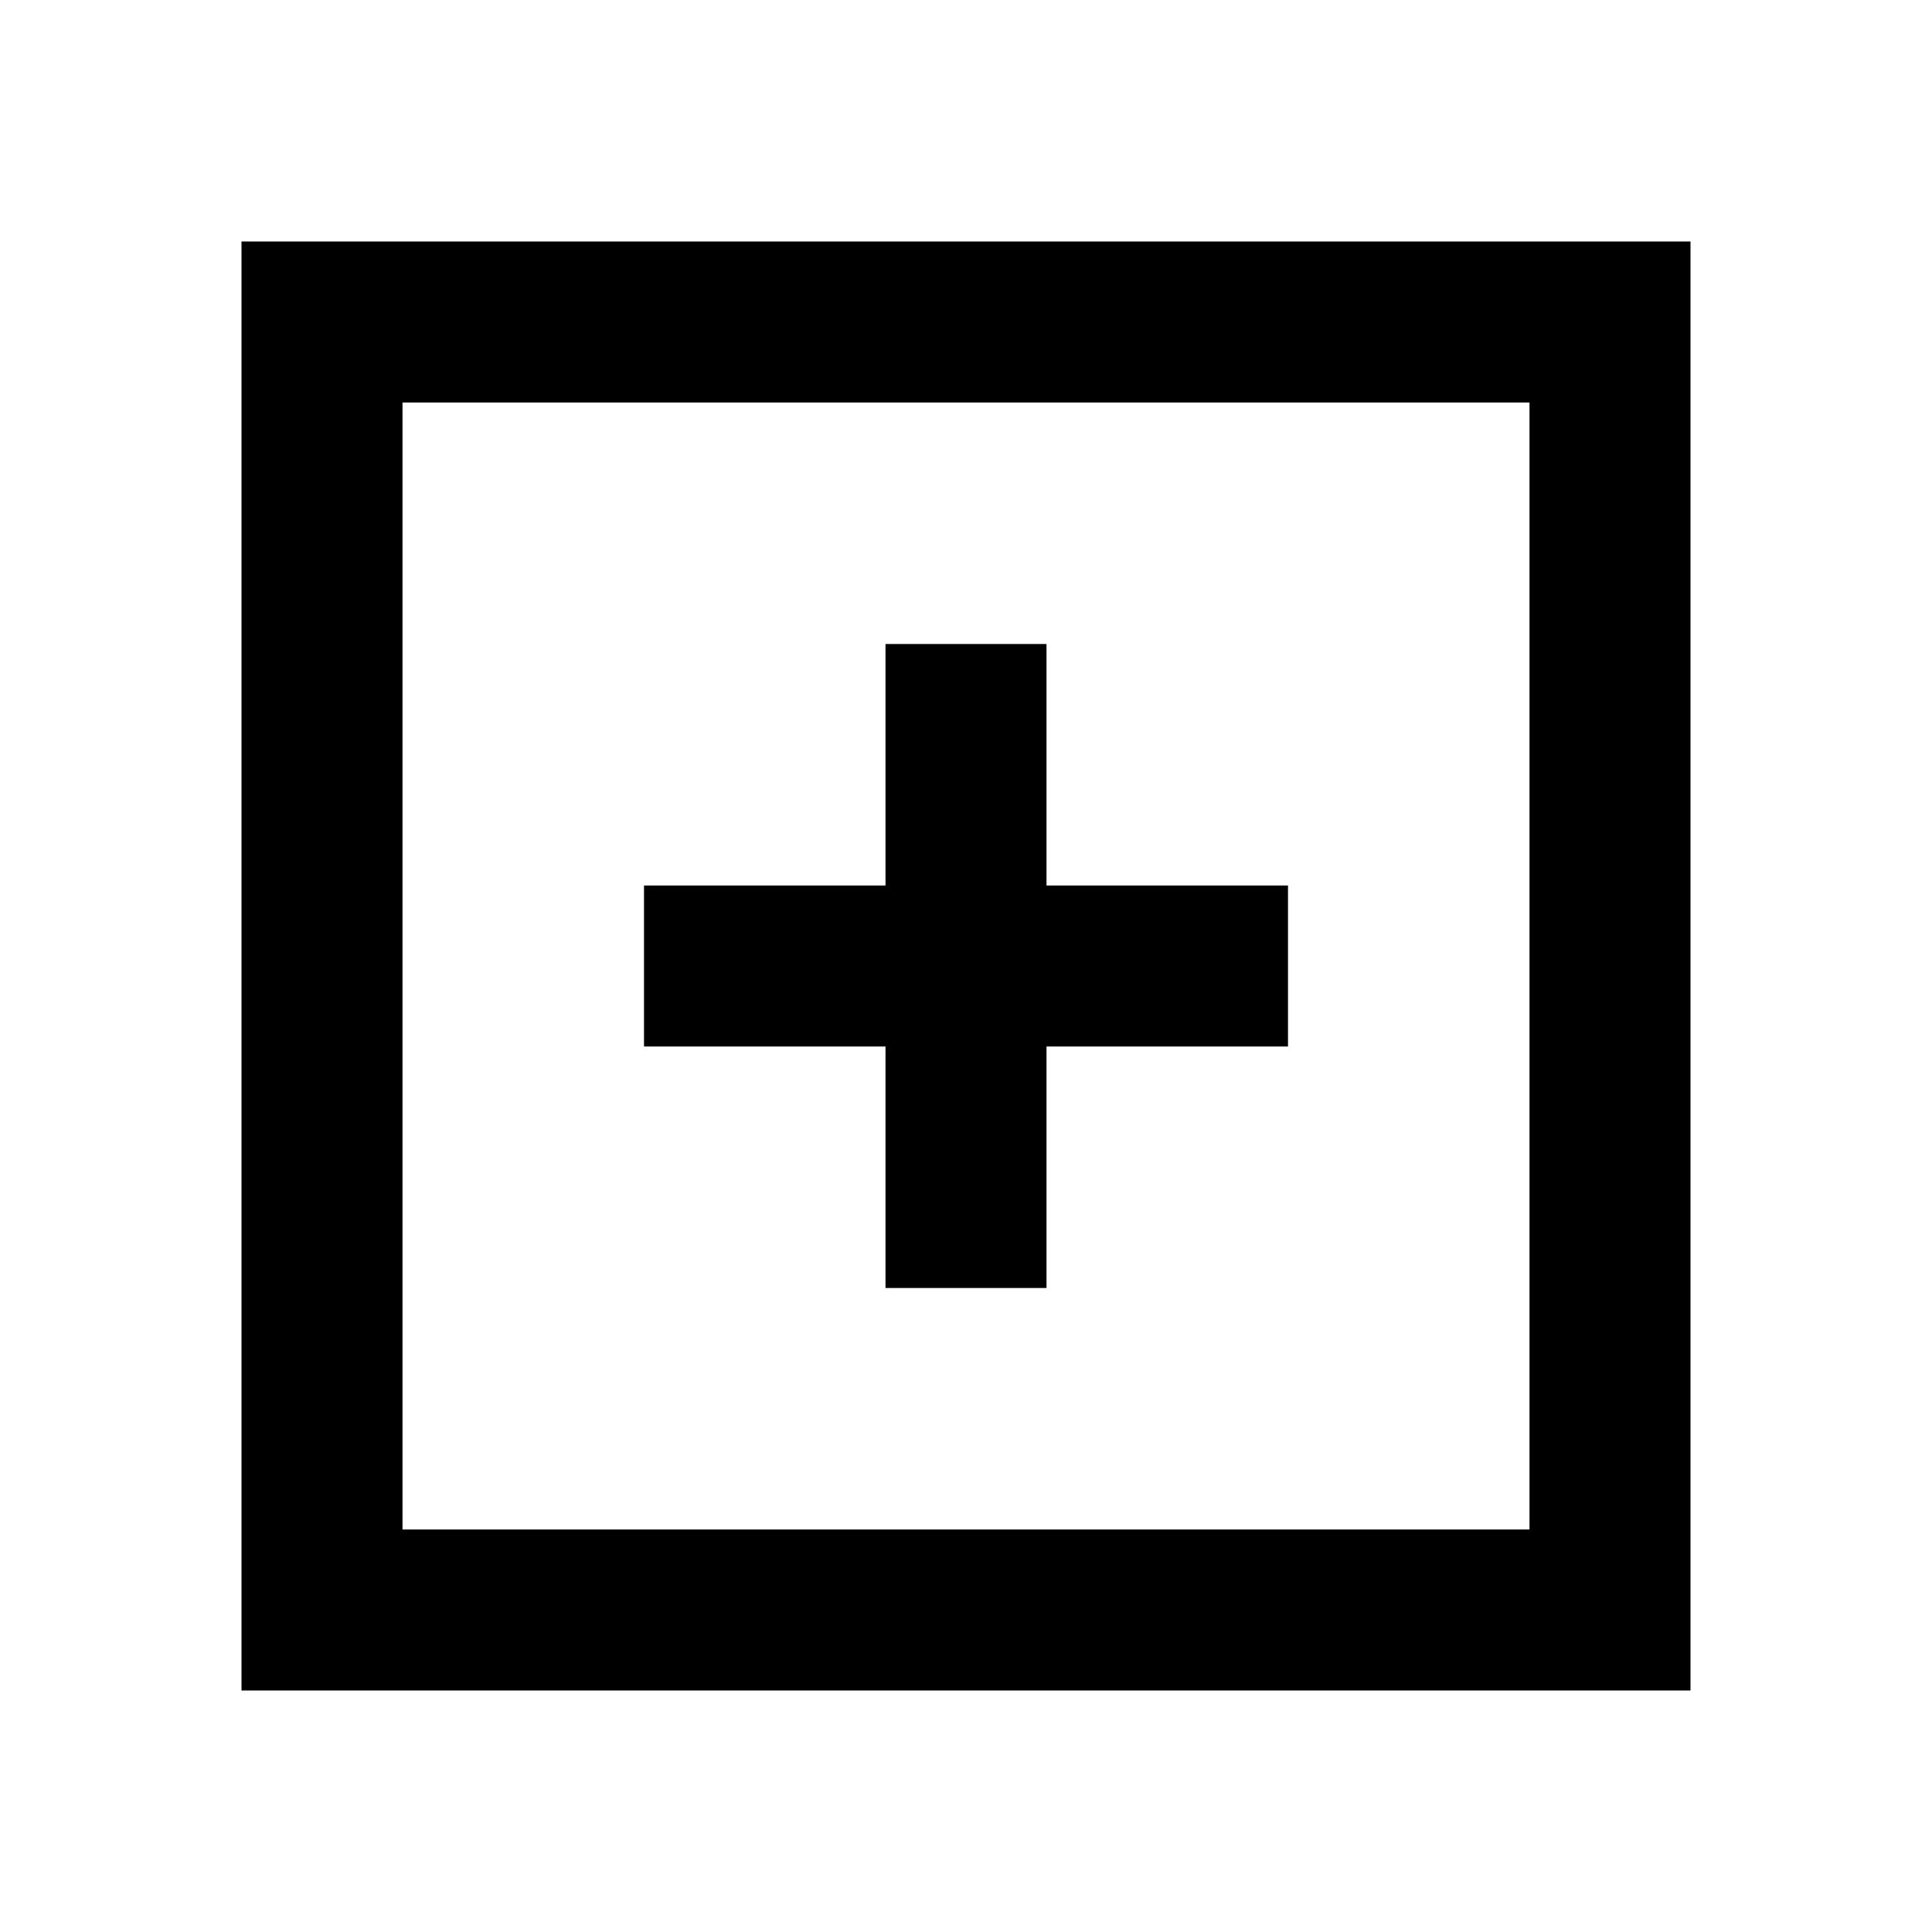
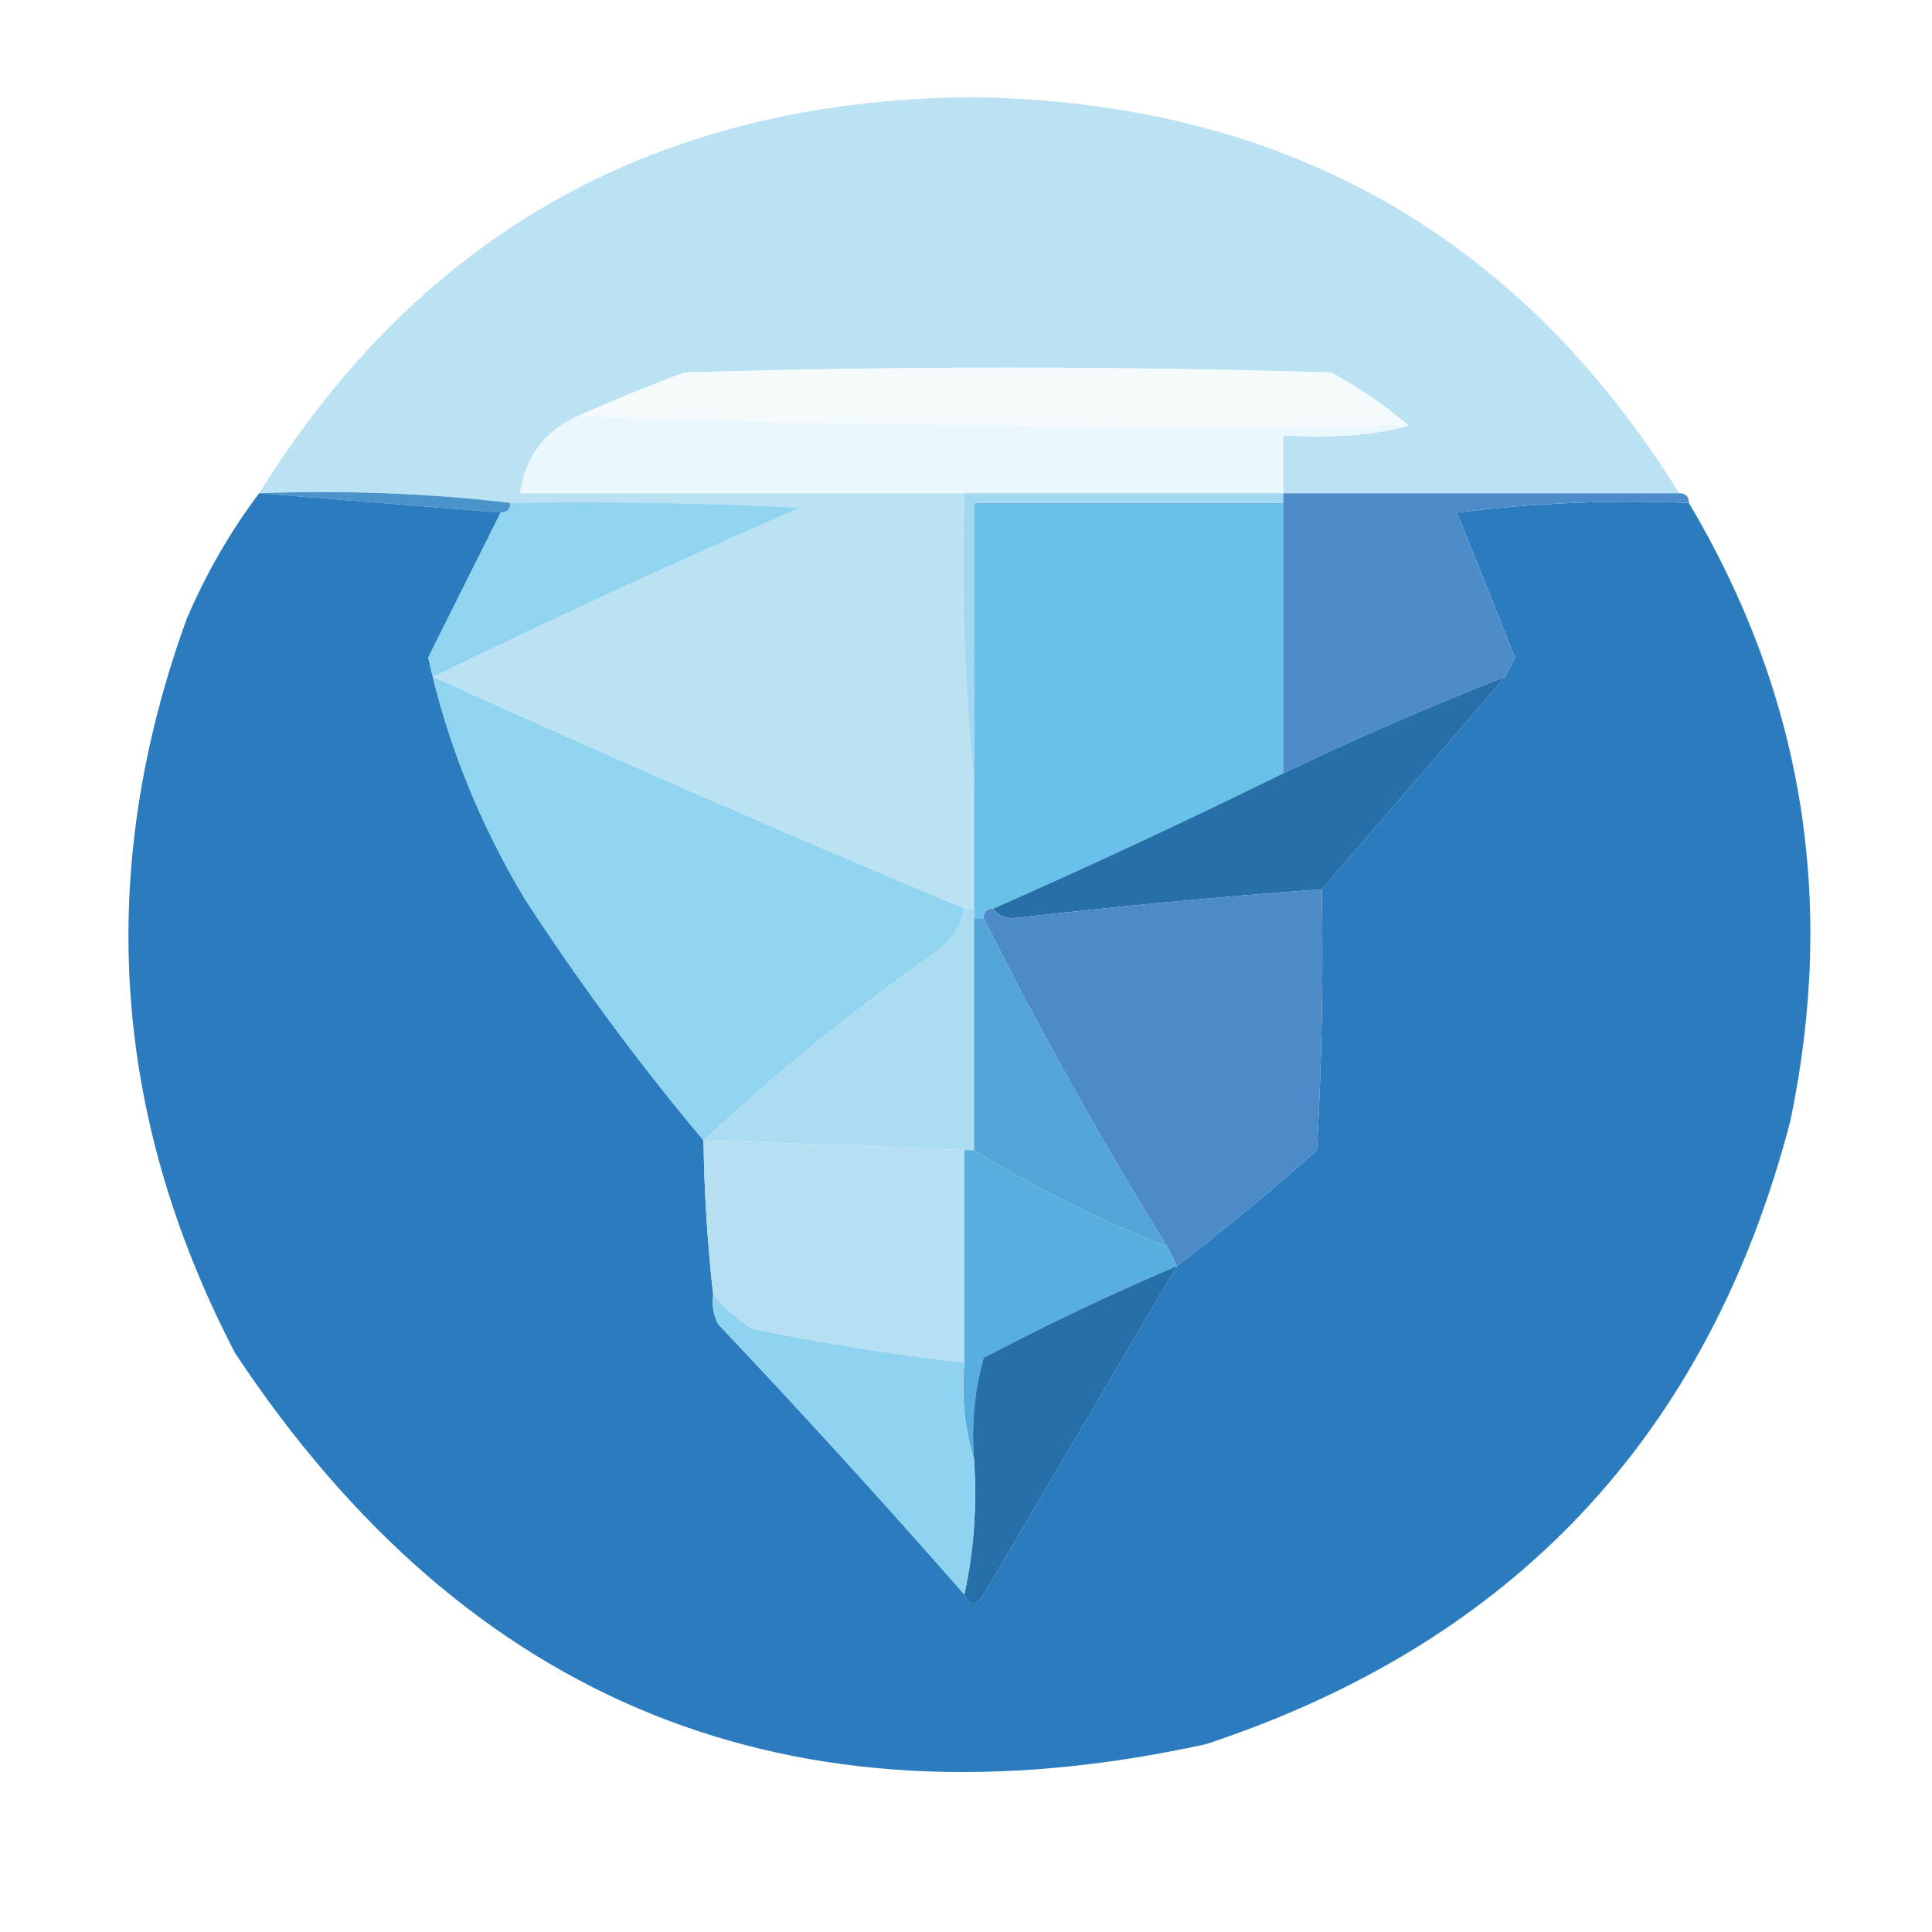
- <svg xmlns="http://www.w3.org/2000/svg" viewBox="0 0 24 24">
-   <path d="M4 4h16v16H4z" fill="none" stroke="currentColor" stroke-width="2" />
-   <path d="M8 12h8M12 8v8" stroke="currentColor" stroke-width="2" />
+ <svg xmlns="http://www.w3.org/2000/svg" viewBox="0 0 200 200">
+   <g transform="translate(-590.67, -12.44)">
+     <path fill="#b8e1f3" style="opacity:0.973" d="M 764.5,63.5 C 750.833,63.5 737.167,63.5 723.5,63.5C 723.5,61.5 723.5,59.5 723.5,57.5C 728.607,57.834 732.94,57.501 736.5,56.5C 734.073,54.442 731.407,52.609 728.5,51C 706.167,50.333 683.833,50.333 661.5,51C 657.764,52.41 654.098,53.91 650.5,55.5C 647.053,57.054 645.053,59.721 644.5,63.5C 659.833,63.5 675.167,63.5 690.5,63.5C 690.173,73.681 690.506,83.681 691.5,93.5C 691.5,97.833 691.5,102.167 691.5,106.5C 691.167,106.5 690.833,106.5 690.5,106.5C 672.032,98.765 653.699,90.765 635.5,82.5C 648.016,76.409 660.683,70.576 673.5,65C 663.506,64.5 653.506,64.334 643.5,64.5C 635.016,63.507 626.349,63.174 617.5,63.5C 634.269,36.52 658.769,22.854 691,22.5C 723.231,22.854 747.731,36.52 764.5,63.5 Z" />
+     <path fill="#f5fafd" style="opacity:1" d="M 736.5,56.5 C 707.662,56.831 678.995,56.498 650.5,55.5C 654.098,53.91 657.764,52.41 661.5,51C 683.833,50.333 706.167,50.333 728.5,51C 731.407,52.609 734.073,54.442 736.5,56.5 Z" />
+     <path fill="#eaf7fd" style="opacity:1" d="M 650.5,55.5 C 678.995,56.498 707.662,56.831 736.5,56.5C 732.94,57.501 728.607,57.834 723.5,57.5C 723.5,59.5 723.5,61.5 723.5,63.5C 712.5,63.5 701.5,63.5 690.5,63.5C 675.167,63.5 659.833,63.5 644.5,63.5C 645.053,59.721 647.053,57.054 650.5,55.5 Z" />
+     <path fill="#4b94cb" style="opacity:1" d="M 617.5,63.5 C 626.349,63.174 635.016,63.507 643.5,64.5C 643.5,65.167 643.167,65.5 642.5,65.5C 634.167,64.833 625.833,64.167 617.5,63.5 Z" />
+     <path fill="#277abe" style="opacity:0.985" d="M 617.5,63.5 C 625.833,64.167 634.167,64.833 642.5,65.5C 640.013,70.473 637.513,75.473 635,80.5C 636.926,89.255 640.26,97.588 645,105.5C 650.7,114.257 656.867,122.591 663.5,130.5C 663.569,135.854 663.902,141.187 664.5,146.5C 664.351,147.552 664.517,148.552 665,149.5C 673.707,158.704 682.207,168.037 690.5,177.5C 691.077,178.773 691.743,178.773 692.5,177.5C 699.178,166.139 705.845,154.806 712.5,143.5C 717.46,139.712 722.293,135.712 727,131.5C 727.5,122.506 727.666,113.506 727.5,104.5C 733.833,97.167 740.167,89.833 746.5,82.5C 746.804,81.85 747.137,81.183 747.5,80.5C 745.5,75.5 743.5,70.5 741.5,65.5C 749.472,64.502 757.472,64.169 765.5,64.5C 777.293,84.321 780.793,105.654 776,128.5C 767.539,160.962 747.372,182.462 715.5,193C 672.603,202.376 639.103,188.876 615,152.5C 602.206,127.892 600.539,102.559 610,76.5C 612.022,71.777 614.522,67.443 617.5,63.5 Z" />
+     <path fill="#68c1ea" style="opacity:1" d="M 723.5,64.5 C 723.5,73.833 723.5,83.167 723.5,92.5C 713.663,97.343 703.663,102.01 693.5,106.5C 692.833,106.5 692.5,106.833 692.5,107.5C 692.167,107.5 691.833,107.5 691.5,107.5C 691.5,107.167 691.5,106.833 691.5,106.5C 691.5,102.167 691.5,97.833 691.5,93.5C 691.5,83.833 691.5,74.167 691.5,64.5C 702.167,64.5 712.833,64.5 723.5,64.5 Z" />
+     <path fill="#4e8bc9" style="opacity:1" d="M 723.5,63.5 C 737.167,63.5 750.833,63.5 764.5,63.5C 765.167,63.5 765.5,63.833 765.5,64.5C 757.472,64.169 749.472,64.502 741.5,65.5C 743.5,70.5 745.5,75.5 747.5,80.5C 747.137,81.183 746.804,81.85 746.5,82.5C 738.712,85.561 731.045,88.894 723.5,92.5C 723.5,83.167 723.5,73.833 723.5,64.5C 723.5,64.167 723.5,63.833 723.5,63.5 Z" />
+     <path fill="#a2d8f1" style="opacity:1" d="M 690.5,63.5 C 701.5,63.5 712.5,63.5 723.5,63.5C 723.5,63.833 723.5,64.167 723.5,64.5C 712.833,64.5 702.167,64.5 691.5,64.5C 691.5,74.167 691.5,83.833 691.5,93.5C 690.506,83.681 690.173,73.681 690.5,63.5 Z" />
+     <path fill="#90d4f0" style="opacity:1" d="M 643.5,64.5 C 653.506,64.334 663.506,64.5 673.5,65C 660.683,70.576 648.016,76.409 635.5,82.5C 653.699,90.765 672.032,98.765 690.5,106.5C 690.141,108.371 689.141,109.871 687.5,111C 679.021,116.985 671.021,123.485 663.5,130.5C 656.867,122.591 650.7,114.257 645,105.5C 640.26,97.588 636.926,89.255 635,80.5C 637.513,75.473 640.013,70.473 642.5,65.5C 643.167,65.5 643.5,65.167 643.5,64.5 Z" />
+     <path fill="#266fa8" style="opacity:1" d="M 746.5,82.5 C 740.167,89.833 733.833,97.167 727.5,104.5C 716.812,105.28 706.145,106.28 695.5,107.5C 694.584,107.457 693.917,107.124 693.5,106.5C 703.663,102.01 713.663,97.343 723.5,92.5C 731.045,88.894 738.712,85.561 746.5,82.5 Z" />
+     <path fill="#4d8ac8" style="opacity:1" d="M 727.5,104.5 C 727.666,113.506 727.5,122.506 727,131.5C 722.293,135.712 717.46,139.712 712.5,143.5C 712.167,142.833 711.833,142.167 711.5,141.5C 704.628,130.419 698.295,119.086 692.5,107.5C 692.5,106.833 692.833,106.5 693.5,106.5C 693.917,107.124 694.584,107.457 695.5,107.5C 706.145,106.28 716.812,105.28 727.5,104.5 Z" />
+     <path fill="#abdcf1" style="opacity:1" d="M 690.5,106.5 C 690.833,106.5 691.167,106.5 691.5,106.5C 691.5,106.833 691.5,107.167 691.5,107.5C 691.5,115.5 691.5,123.5 691.5,131.5C 691.167,131.5 690.833,131.5 690.5,131.5C 681.502,131.119 672.502,130.786 663.5,130.5C 671.021,123.485 679.021,116.985 687.5,111C 689.141,109.871 690.141,108.371 690.5,106.5 Z" />
+     <path fill="#54a5d7" style="opacity:1" d="M 691.5,107.5 C 691.833,107.5 692.167,107.5 692.5,107.5C 698.295,119.086 704.628,130.419 711.5,141.5C 704.456,138.721 697.789,135.388 691.5,131.5C 691.5,123.5 691.5,115.5 691.5,107.5 Z" />
+     <path fill="#b6e0f2" style="opacity:1" d="M 663.5,130.5 C 672.502,130.786 681.502,131.119 690.5,131.5C 690.5,138.833 690.5,146.167 690.5,153.5C 683.125,152.66 675.791,151.493 668.5,150C 666.973,148.968 665.64,147.801 664.5,146.5C 663.902,141.187 663.569,135.854 663.5,130.5 Z" />
+     <path fill="#58afde" style="opacity:1" d="M 690.5,131.5 C 690.833,131.5 691.167,131.5 691.5,131.5C 697.789,135.388 704.456,138.721 711.5,141.5C 711.833,142.167 712.167,142.833 712.5,143.5C 705.734,146.382 699.067,149.549 692.5,153C 691.544,156.394 691.211,159.894 691.5,163.5C 690.521,160.375 690.187,157.042 690.5,153.5C 690.5,146.167 690.5,138.833 690.5,131.5 Z" />
+     <path fill="#266fa8" style="opacity:1" d="M 712.5,143.5 C 705.845,154.806 699.178,166.139 692.5,177.5C 691.743,178.773 691.077,178.773 690.5,177.5C 691.486,173.03 691.819,168.363 691.5,163.5C 691.211,159.894 691.544,156.394 692.5,153C 699.067,149.549 705.734,146.382 712.5,143.5 Z" />
+     <path fill="#8fd3f0" style="opacity:1" d="M 664.5,146.5 C 665.64,147.801 666.973,148.968 668.5,150C 675.791,151.493 683.125,152.66 690.5,153.5C 690.187,157.042 690.521,160.375 691.5,163.5C 691.819,168.363 691.486,173.03 690.5,177.5C 682.207,168.037 673.707,158.704 665,149.5C 664.517,148.552 664.351,147.552 664.5,146.5 Z" />
+   </g>
</svg>
